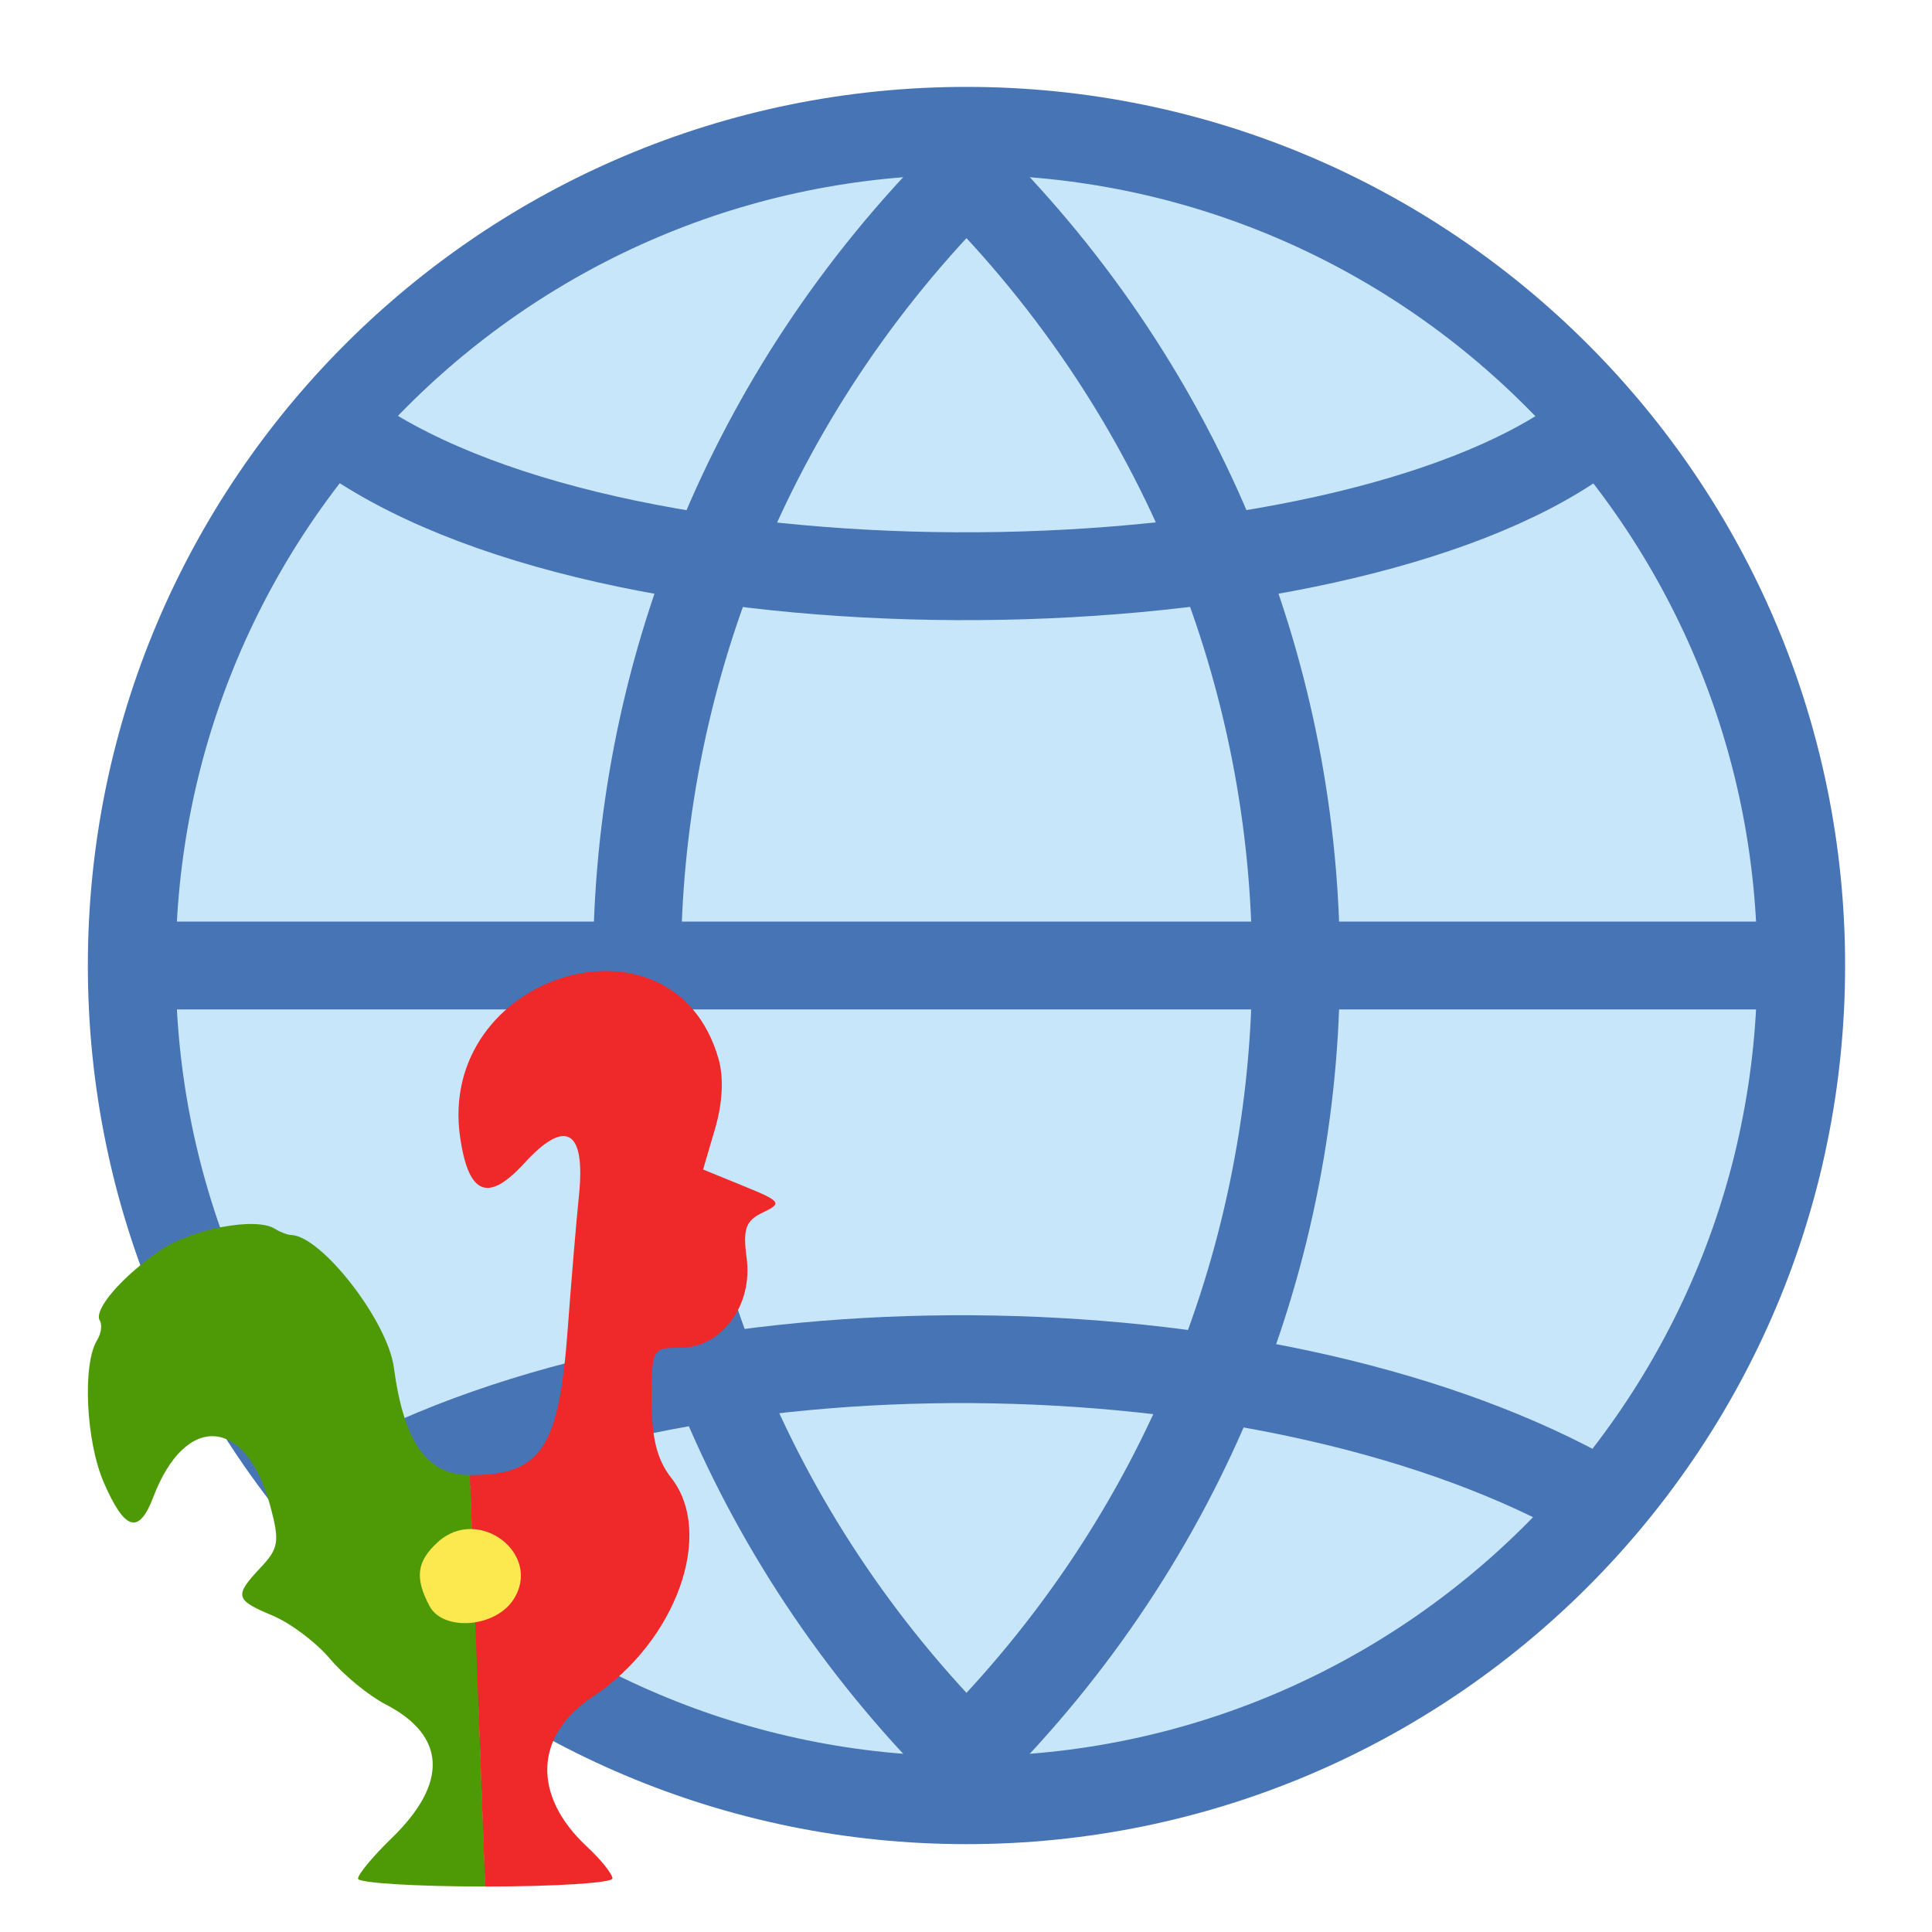
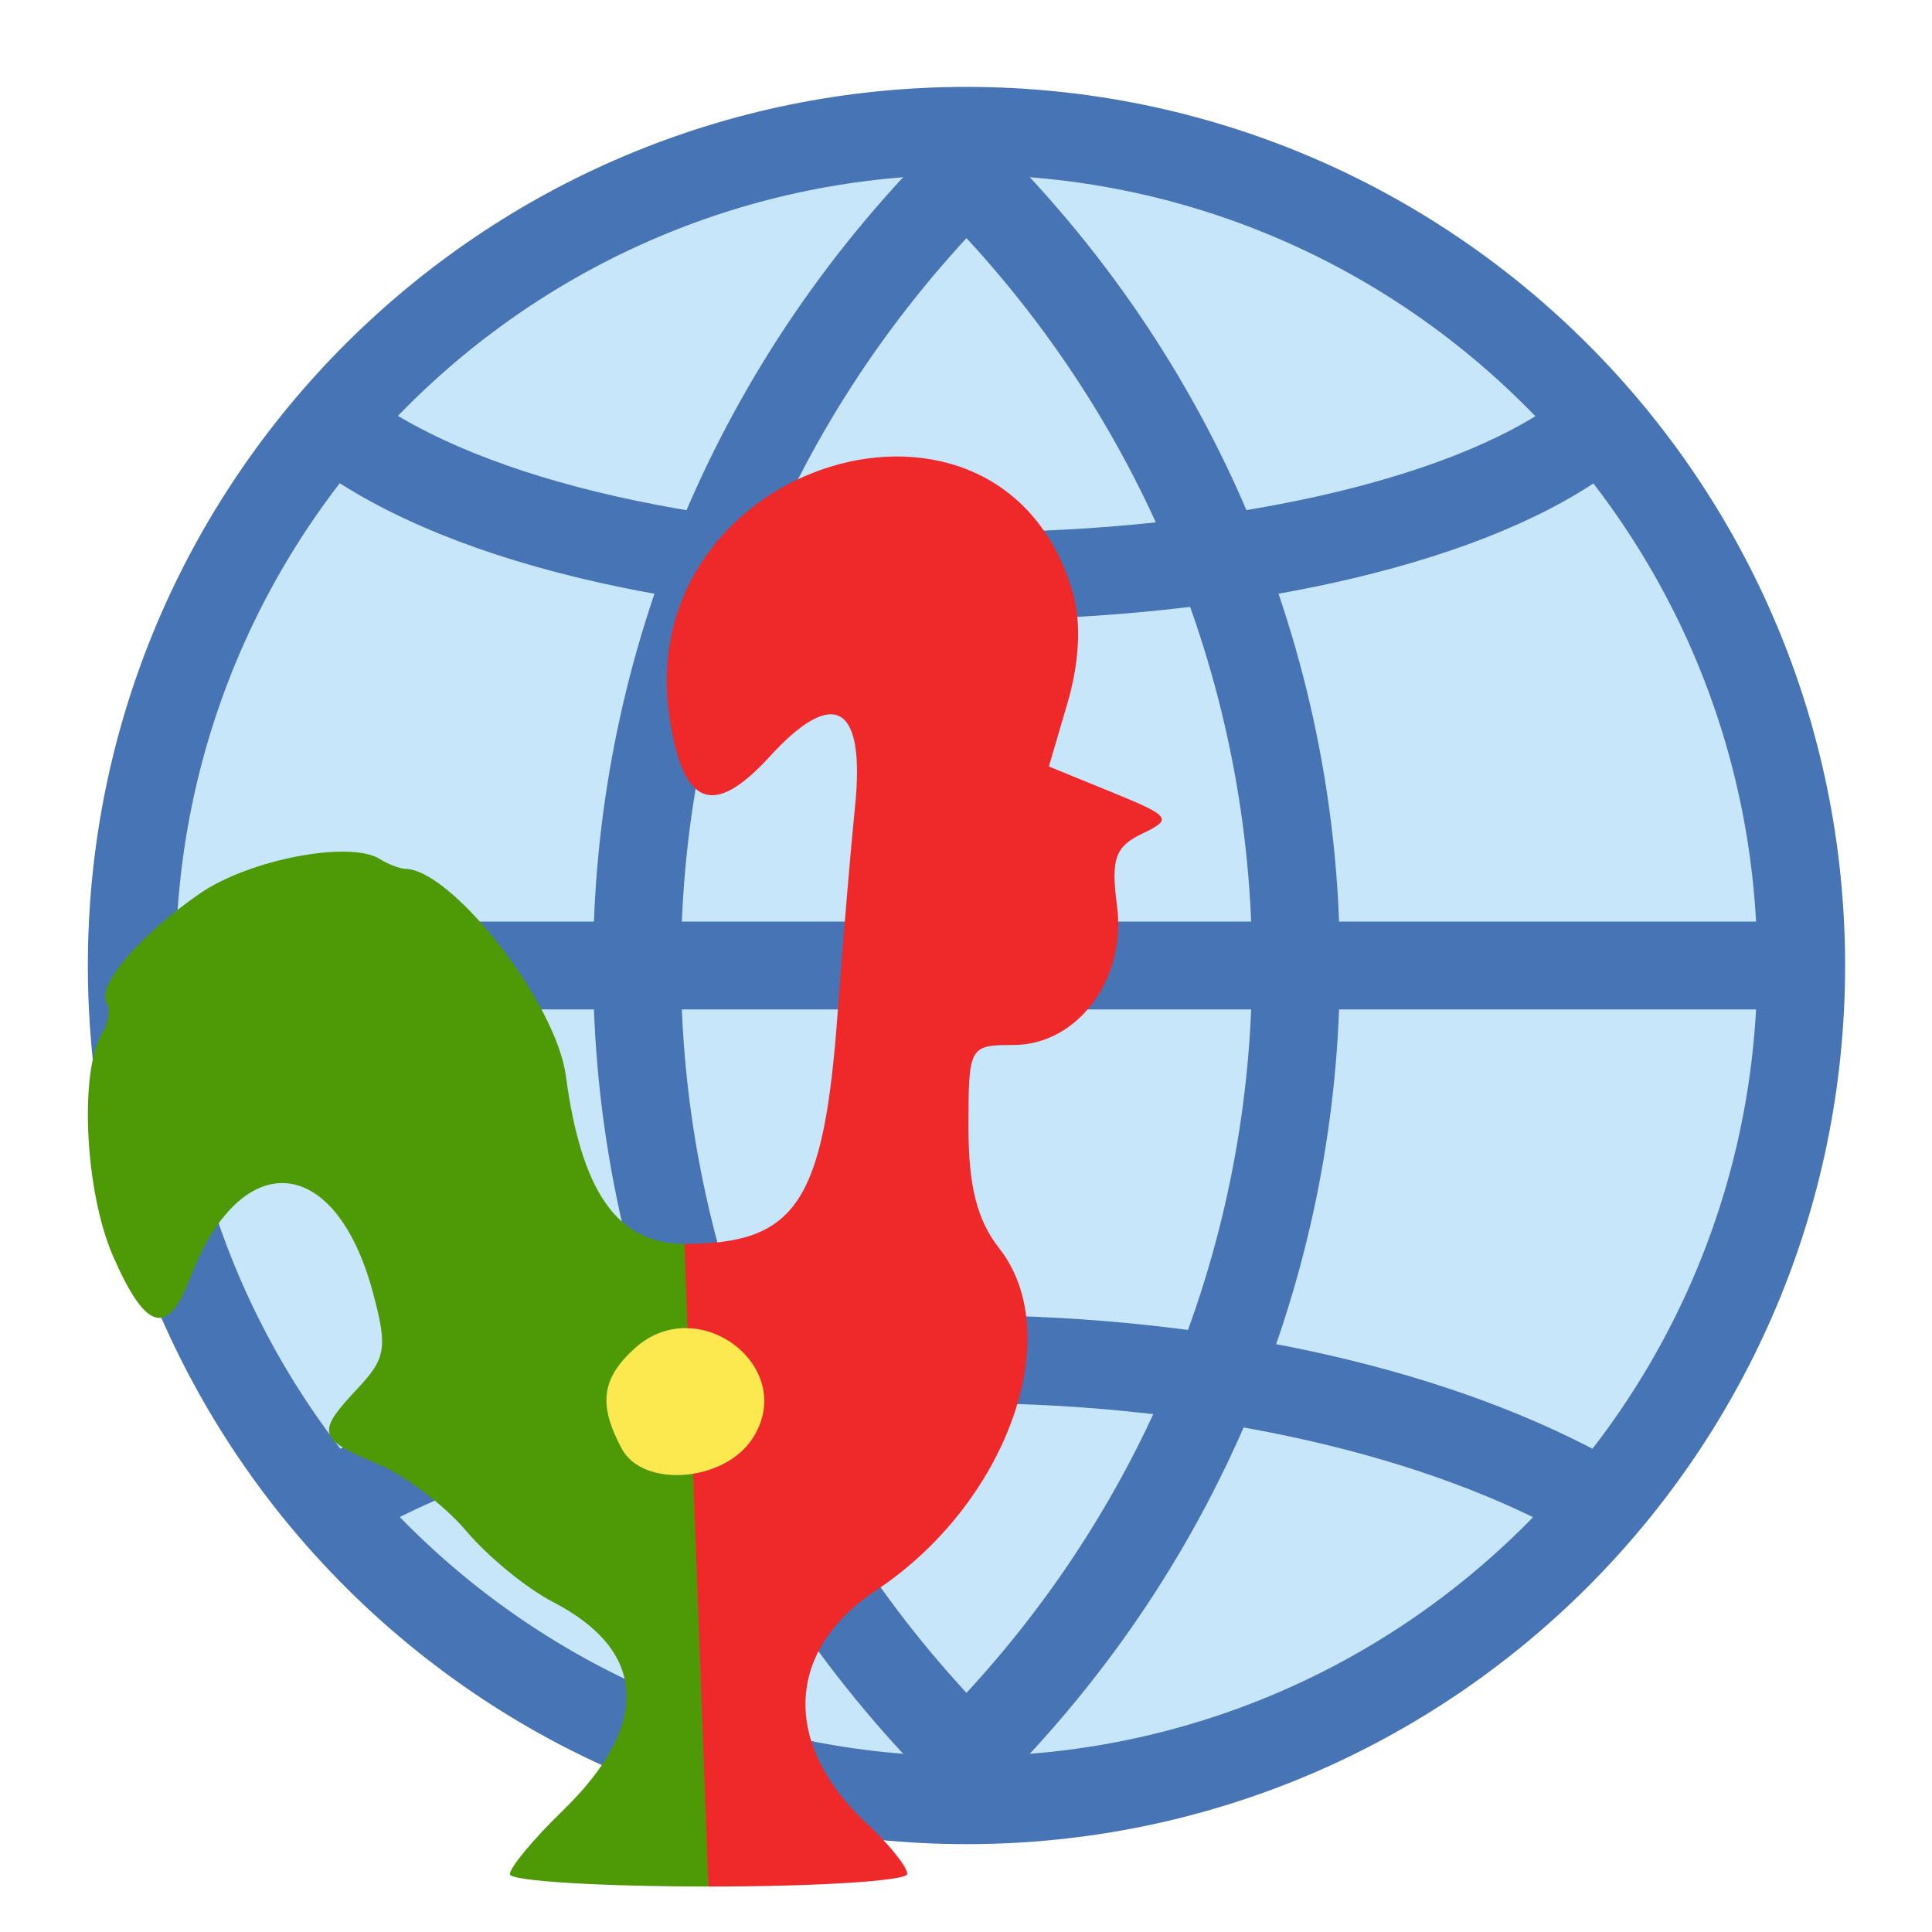
<svg xmlns="http://www.w3.org/2000/svg" xmlns:xlink="http://www.w3.org/1999/xlink" width="32" height="32" id="svg5692" version="1.1" style="display:inline">
  <defs id="defs5694">
    <linearGradient id="linearGradient3648">
      <stop style="stop-color:#e4f8cf;stop-opacity:1;" offset="0" id="stop3650" />
      <stop style="stop-color:#6fc41c;stop-opacity:1;" offset="1" id="stop3652" />
    </linearGradient>
    <linearGradient id="linearGradient3640">
      <stop style="stop-color:#f9b0b0;stop-opacity:1;" offset="0" id="stop3642" />
      <stop style="stop-color:#ee2a2a;stop-opacity:1;" offset="1" id="stop3644" />
    </linearGradient>
    <linearGradient id="linearGradient3632">
      <stop style="stop-color:#ededeb;stop-opacity:1;" offset="0" id="stop3634" />
      <stop style="stop-color:#a3a399;stop-opacity:1;" offset="1" id="stop3636" />
    </linearGradient>
    <radialGradient xlink:href="#linearGradient3632" id="radialGradient3638" cx="7" cy="13" fx="7" fy="13" r="6.03" gradientUnits="userSpaceOnUse" />
    <radialGradient xlink:href="#linearGradient3640" id="radialGradient3646" cx="3.061" cy="-5.066" fx="3.061" fy="-5.066" r="13.835" gradientTransform="scale(1,0.973979)" gradientUnits="userSpaceOnUse" />
    <radialGradient xlink:href="#linearGradient3648" id="radialGradient3654" cx="-0.939" cy="-3.012" fx="-0.939" fy="-3.012" r="13.835" gradientTransform="scale(1,0.973979)" gradientUnits="userSpaceOnUse" />
    <radialGradient xlink:href="#linearGradient3632" id="radialGradient3658" gradientUnits="userSpaceOnUse" cx="7" cy="13" fx="7" fy="13" r="6.03" />
    <radialGradient xlink:href="#linearGradient3648" id="radialGradient3670" gradientUnits="userSpaceOnUse" gradientTransform="scale(1,0.973979)" cx="-3.948" cy="-6.127" fx="-3.948" fy="-6.127" r="13.835" />
    <radialGradient xlink:href="#linearGradient3648" id="radialGradient3672" gradientUnits="userSpaceOnUse" gradientTransform="scale(1,0.973979)" cx="-0.939" cy="-3.012" fx="-0.939" fy="-3.012" r="13.835" />
    <radialGradient xlink:href="#linearGradient3632" id="radialGradient3674" gradientUnits="userSpaceOnUse" cx="4.042" cy="12.877" fx="4.042" fy="12.877" r="6.03" />
    <radialGradient xlink:href="#linearGradient3640" id="radialGradient3676" gradientUnits="userSpaceOnUse" gradientTransform="scale(1,0.973979)" cx="3.061" cy="-5.066" fx="3.061" fy="-5.066" r="13.835" />
    <radialGradient xlink:href="#linearGradient3640" id="radialGradient3678" gradientUnits="userSpaceOnUse" gradientTransform="scale(1,0.973979)" cx="3.061" cy="-5.066" fx="3.061" fy="-5.066" r="13.835" />
    <radialGradient xlink:href="#linearGradient3632" id="radialGradient3680" gradientUnits="userSpaceOnUse" cx="7" cy="13" fx="7" fy="13" r="6.03" />
    <radialGradient xlink:href="#linearGradient3640" id="radialGradient3685" gradientUnits="userSpaceOnUse" gradientTransform="scale(1,0.973979)" cx="-3.948" cy="-6.127" fx="-3.948" fy="-6.127" r="13.835" />
    <radialGradient xlink:href="#linearGradient3632" id="radialGradient3687" gradientUnits="userSpaceOnUse" cx="4.042" cy="12.877" fx="4.042" fy="12.877" r="6.03" />
    <radialGradient xlink:href="#linearGradient3640" id="radialGradient3689" gradientUnits="userSpaceOnUse" gradientTransform="scale(1,0.973979)" cx="-2.948" cy="-7.154" fx="-2.948" fy="-7.154" r="13.835" />
  </defs>
  <g id="layer8" style="display:inline" transform="translate(0,8)">
    <path style="fill:#c8e6fa;fill-opacity:1;fill-rule:evenodd;stroke:#4774b4;stroke-width:1.105;stroke-linecap:round;stroke-linejoin:round;stroke-miterlimit:4;stroke-opacity:1;stroke-dasharray:none;stroke-dashoffset:0;marker:none;visibility:visible;display:inline;overflow:visible;enable-background:accumulate" id="path6995-2" d="M 23,12.5 C 23,18.299 18.299,23 12.5,23 6.701,23 2,18.299 2,12.5 2,6.701 6.701,2 12.5,2 18.299,2 23,6.701 23,12.5 z" transform="matrix(1.3167,0,0,1.3167,-0.4507502,-8.466751)" />
    <path style="fill:none;stroke:#4774b4;stroke-width:1.455;stroke-linecap:round;stroke-linejoin:round;stroke-miterlimit:4;stroke-opacity:1;stroke-dasharray:none;stroke-dashoffset:0;marker:none;visibility:visible;display:inline;overflow:visible;enable-background:accumulate" d="m 16.008,-5.106 c 7.277,7.277 7.277,18.919 0,26.195" id="path7011-1" />
    <path style="fill:none;stroke:#4774b4;stroke-width:1.455;stroke-linecap:round;stroke-linejoin:round;stroke-miterlimit:4;stroke-opacity:1;stroke-dasharray:none;stroke-dashoffset:0;marker:none;visibility:visible;display:inline;overflow:visible;enable-background:accumulate" d="m 16.008,-5.106 c -7.276,7.277 -7.276,18.919 0,26.195" id="path7009-4" />
    <path style="fill:none;stroke:#4774b4;stroke-width:1.455;stroke-linecap:round;stroke-linejoin:round;stroke-miterlimit:4;stroke-opacity:1;stroke-dasharray:none;stroke-dashoffset:0;marker:none;visibility:visible;display:inline;overflow:visible;enable-background:accumulate" d="m 2.91,7.992 c 2.911,0 23.285,0 26.195,0" id="path7013-8" />
    <path id="path5341" d="m 26.195,-0.74 c -4.086,2.931 -15.751,3.158 -20.374,0" style="fill:none;stroke:#4774b4;stroke-width:1.455;stroke-linecap:round;stroke-linejoin:round;stroke-miterlimit:4;stroke-opacity:1;stroke-dasharray:none;stroke-dashoffset:0;marker:none;visibility:visible;display:inline;overflow:visible;enable-background:accumulate" />
    <path style="fill:none;stroke:#4774b4;stroke-width:1.455;stroke-linecap:round;stroke-linejoin:round;stroke-miterlimit:4;stroke-opacity:1;stroke-dasharray:none;stroke-dashoffset:0;marker:none;visibility:visible;display:inline;overflow:visible;enable-background:accumulate" d="m 26.195,16.724 c -5.267,-2.851 -14.833,-3.046 -20.374,0" id="path5343" />
-     <g id="g3050" transform="matrix(0.1622391,0,0,0.1622391,-53.5172,46.89955)">
+     <g id="g3050" transform="matrix(0.2534246,0,0,0.2534246,-84.41414,60.19354)">
      <path style="fill:#4e9a06;fill-opacity:1;stroke:none" d="m 379.417,-145.791 c -7.15,0 -13,-0.362 -13,-0.804 0,-0.442 1.54,-2.296 3.422,-4.12 5.806,-5.627 5.592,-10.466 -0.604,-13.67 -1.718,-0.888 -4.271,-2.979 -5.674,-4.646 -1.403,-1.667 -4.034,-3.651 -5.847,-4.409 -3.87,-1.617 -3.967,-2.008 -1.228,-4.924 1.836,-1.954 1.945,-2.66 0.974,-6.269 -2.453,-9.11 -8.65,-9.58 -11.948,-0.905 -1.467,3.858 -2.912,3.428 -5.051,-1.502 -1.826,-4.209 -2.196,-12.076 -0.682,-14.525 0.416,-0.674 0.54,-1.575 0.276,-2.003 -0.67,-1.083 2.242,-4.474 6.136,-7.146 3.222,-2.21 9.768,-3.457 11.726,-2.232 0.55,0.344 1.3,0.632 1.666,0.641 3.095,0.071 9.858,8.783 10.491,13.515 1.025,7.659 3.39,11 7.784,11 z" id="path3869" />
      <path style="fill:#ef2929;fill-opacity:1;stroke:none" d="m 377.83,-187.791 c 7.309,0 9.099,-2.689 10.005,-15.03 0.342,-4.658 0.857,-10.774 1.144,-13.591 0.676,-6.636 -1.379,-7.828 -5.574,-3.234 -3.694,4.044 -5.68,3.276 -6.551,-2.536 -2.518,-16.789 21.754,-24.252 26.368,-8.108 0.548,1.917 0.418,4.498 -0.359,7.149 l -1.217,4.149 4.122,1.683 c 3.848,1.572 3.98,1.751 1.981,2.705 -1.768,0.844 -2.056,1.658 -1.655,4.668 0.643,4.826 -2.557,9.146 -6.777,9.146 -2.873,0 -2.927,0.1 -2.927,5.365 0,3.851 0.564,6.083 2,7.908 4.473,5.687 0.512,16.713 -8.038,22.371 -5.938,3.93 -6.166,10.073 -0.568,15.281 1.433,1.333 2.606,2.796 2.606,3.25 0,0.454 -5.85,0.826 -13,0.826 z" id="path3867" />
      <path style="fill:#fce94f;fill-opacity:1;stroke:none" d="m 382.258,-175.047 c 3.06,-4.638 -3.506,-9.695 -7.681,-5.916 -2.172,1.966 -2.393,3.668 -0.851,6.55 1.385,2.588 6.666,2.196 8.532,-0.633 z" id="path3056" />
    </g>
  </g>
</svg>
